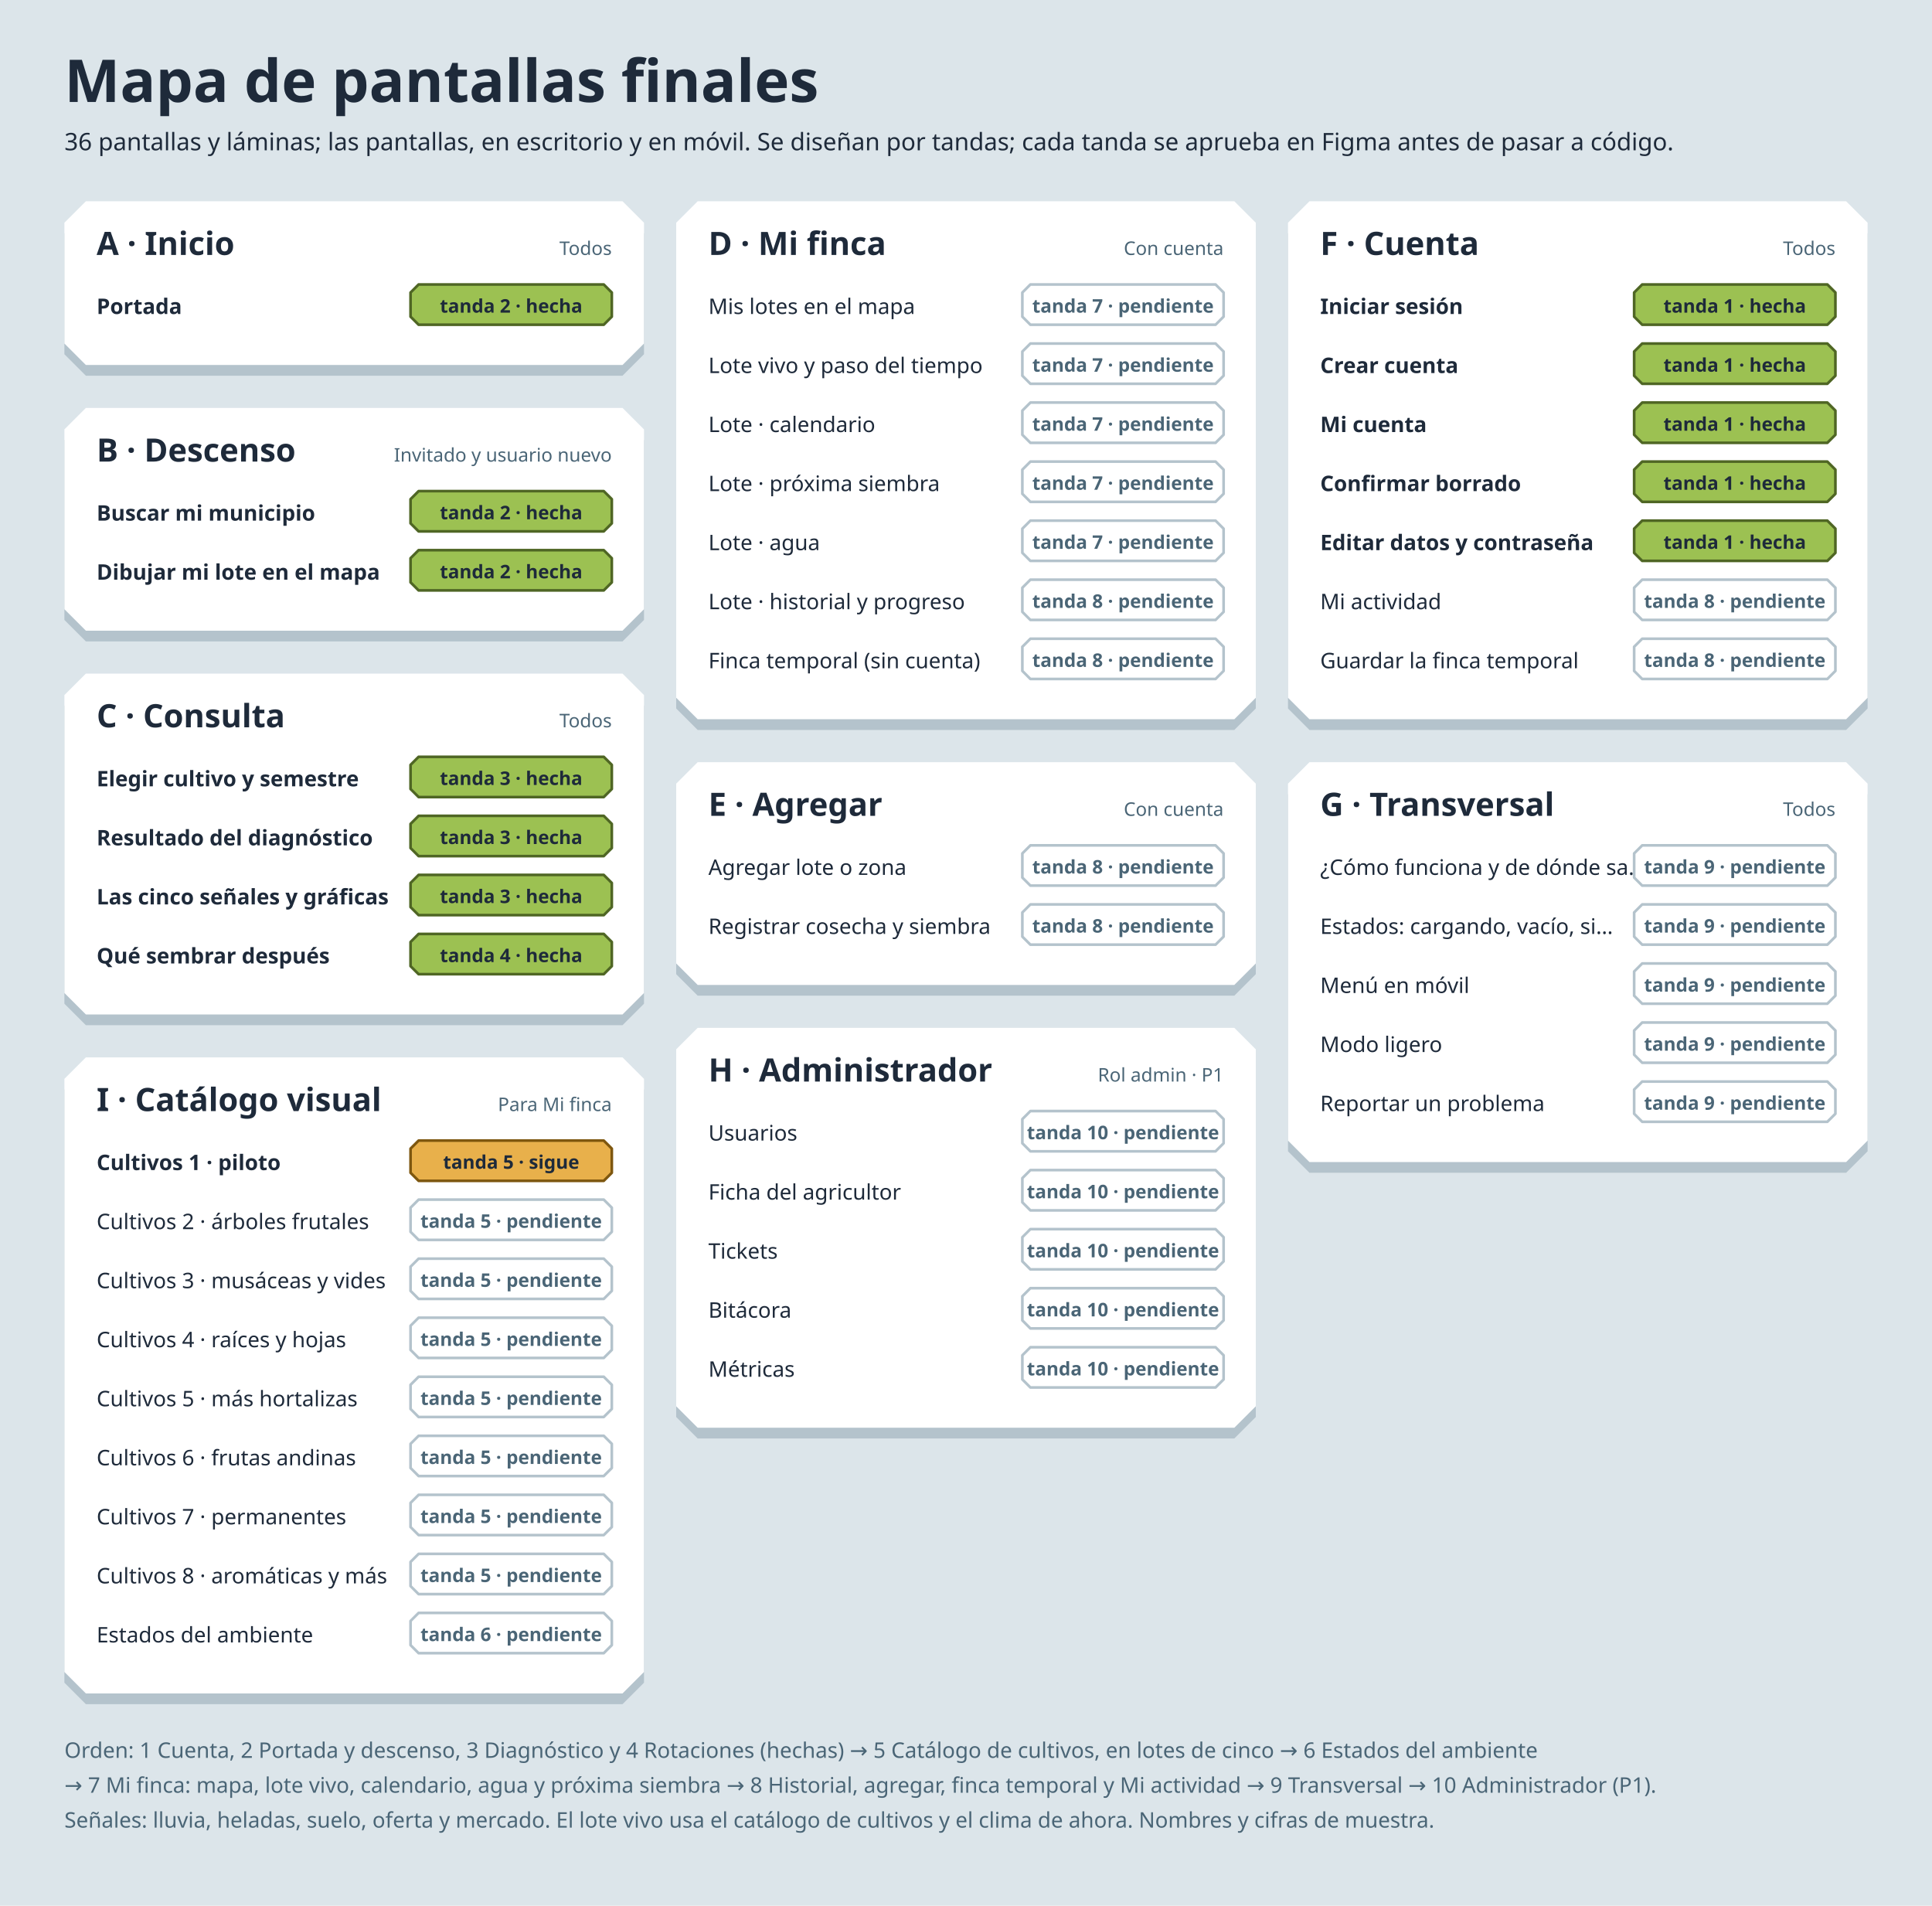
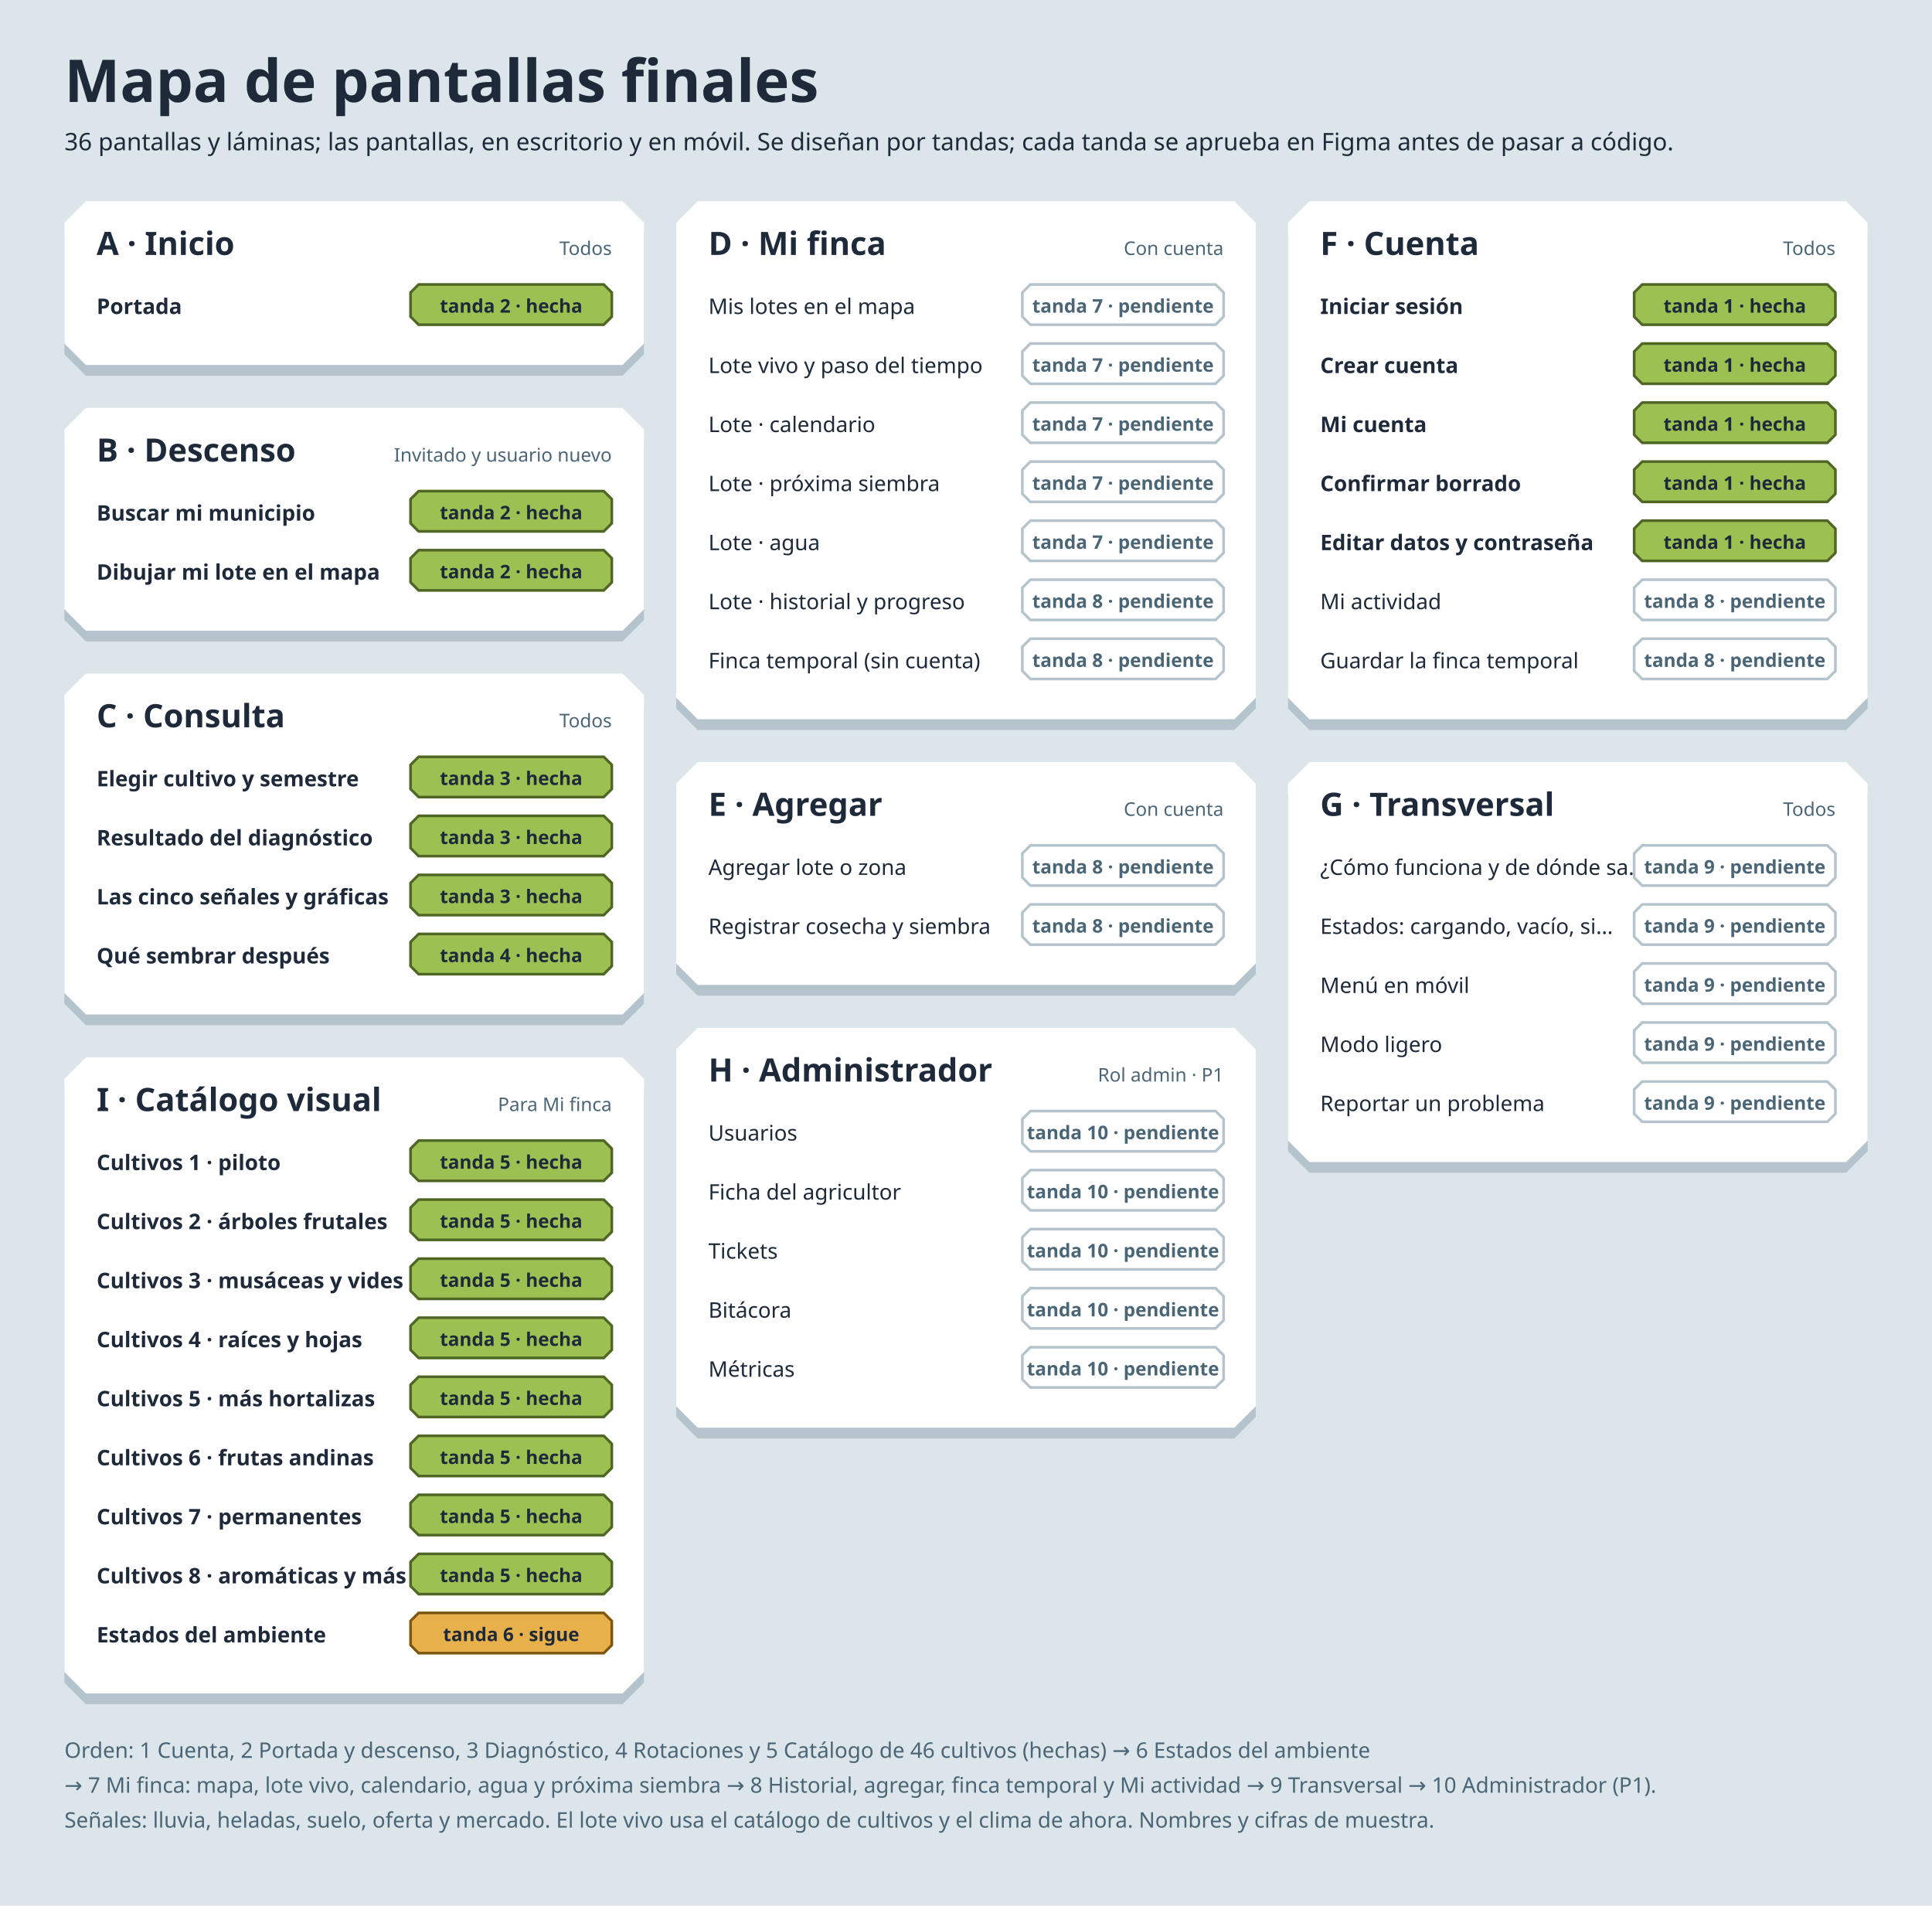
<svg xmlns="http://www.w3.org/2000/svg" width="1440" height="1420" viewBox="0 0 1440 1420">
  <rect width="1440" height="1420" fill="#DCE5EA" />
  <text x="48" y="76" font-family="Fredoka" font-weight="600" font-size="44" fill="#1E2A3A" text-anchor="start">Mapa de pantallas finales</text>
  <text x="48" y="112" font-family="Atkinson Hyperlegible" font-weight="400" font-size="18" fill="#1E2A3A" text-anchor="start">36 pantallas y láminas; las pantallas, en escritorio y en móvil. Se diseñan por tandas; cada tanda se aprueba en Figma antes de pasar a código.</text>
  <g id="inicio" transform="translate(48 150)">
    <polygon points="16,8 416,8 432,24 432,114 416,130 16,130 0,114 0,24" fill="#B4C3CC" />
    <polygon points="16,0 416,0 432,16 432,106 416,122 16,122 0,106 0,16" fill="#FFFFFF" />
    <text x="24" y="40" font-family="Fredoka" font-weight="600" font-size="24" fill="#1E2A3A" text-anchor="start">A · Inicio</text>
    <text x="408" y="40" font-family="Atkinson Hyperlegible" font-weight="400" font-size="14" fill="#4A6576" text-anchor="end">Todos</text>
    <text x="24" y="84" font-family="Atkinson Hyperlegible" font-weight="700" font-size="16" fill="#1E2A3A" text-anchor="start">Portada</text>
    <polygon points="264,62 402,62 408,68 408,86 402,92 264,92 258,86 258,68" fill="#9CC152" stroke="#4F6624" stroke-width="2" stroke-linejoin="round" />
    <text x="333" y="83" font-family="Atkinson Hyperlegible" font-weight="700" font-size="14" fill="#1E2A3A" text-anchor="middle">tanda 2 · hecha</text>
  </g>
  <g id="descenso" transform="translate(48 304)">
    <polygon points="16,8 416,8 432,24 432,158 416,174 16,174 0,158 0,24" fill="#B4C3CC" />
    <polygon points="16,0 416,0 432,16 432,150 416,166 16,166 0,150 0,16" fill="#FFFFFF" />
    <text x="24" y="40" font-family="Fredoka" font-weight="600" font-size="24" fill="#1E2A3A" text-anchor="start">B · Descenso</text>
    <text x="408" y="40" font-family="Atkinson Hyperlegible" font-weight="400" font-size="14" fill="#4A6576" text-anchor="end">Invitado y usuario nuevo</text>
    <text x="24" y="84" font-family="Atkinson Hyperlegible" font-weight="700" font-size="16" fill="#1E2A3A" text-anchor="start">Buscar mi municipio</text>
    <polygon points="264,62 402,62 408,68 408,86 402,92 264,92 258,86 258,68" fill="#9CC152" stroke="#4F6624" stroke-width="2" stroke-linejoin="round" />
    <text x="333" y="83" font-family="Atkinson Hyperlegible" font-weight="700" font-size="14" fill="#1E2A3A" text-anchor="middle">tanda 2 · hecha</text>
    <text x="24" y="128" font-family="Atkinson Hyperlegible" font-weight="700" font-size="16" fill="#1E2A3A" text-anchor="start">Dibujar mi lote en el mapa</text>
    <polygon points="264,106 402,106 408,112 408,130 402,136 264,136 258,130 258,112" fill="#9CC152" stroke="#4F6624" stroke-width="2" stroke-linejoin="round" />
    <text x="333" y="127" font-family="Atkinson Hyperlegible" font-weight="700" font-size="14" fill="#1E2A3A" text-anchor="middle">tanda 2 · hecha</text>
  </g>
  <g id="consulta" transform="translate(48 502)">
    <polygon points="16,8 416,8 432,24 432,246 416,262 16,262 0,246 0,24" fill="#B4C3CC" />
    <polygon points="16,0 416,0 432,16 432,238 416,254 16,254 0,238 0,16" fill="#FFFFFF" />
    <text x="24" y="40" font-family="Fredoka" font-weight="600" font-size="24" fill="#1E2A3A" text-anchor="start">C · Consulta</text>
    <text x="408" y="40" font-family="Atkinson Hyperlegible" font-weight="400" font-size="14" fill="#4A6576" text-anchor="end">Todos</text>
    <text x="24" y="84" font-family="Atkinson Hyperlegible" font-weight="700" font-size="16" fill="#1E2A3A" text-anchor="start">Elegir cultivo y semestre</text>
    <polygon points="264,62 402,62 408,68 408,86 402,92 264,92 258,86 258,68" fill="#9CC152" stroke="#4F6624" stroke-width="2" stroke-linejoin="round" />
    <text x="333" y="83" font-family="Atkinson Hyperlegible" font-weight="700" font-size="14" fill="#1E2A3A" text-anchor="middle">tanda 3 · hecha</text>
    <text x="24" y="128" font-family="Atkinson Hyperlegible" font-weight="700" font-size="16" fill="#1E2A3A" text-anchor="start">Resultado del diagnóstico</text>
    <polygon points="264,106 402,106 408,112 408,130 402,136 264,136 258,130 258,112" fill="#9CC152" stroke="#4F6624" stroke-width="2" stroke-linejoin="round" />
    <text x="333" y="127" font-family="Atkinson Hyperlegible" font-weight="700" font-size="14" fill="#1E2A3A" text-anchor="middle">tanda 3 · hecha</text>
    <text x="24" y="172" font-family="Atkinson Hyperlegible" font-weight="700" font-size="16" fill="#1E2A3A" text-anchor="start">Las cinco señales y gráficas</text>
    <polygon points="264,150 402,150 408,156 408,174 402,180 264,180 258,174 258,156" fill="#9CC152" stroke="#4F6624" stroke-width="2" stroke-linejoin="round" />
    <text x="333" y="171" font-family="Atkinson Hyperlegible" font-weight="700" font-size="14" fill="#1E2A3A" text-anchor="middle">tanda 3 · hecha</text>
    <text x="24" y="216" font-family="Atkinson Hyperlegible" font-weight="700" font-size="16" fill="#1E2A3A" text-anchor="start">Qué sembrar después</text>
    <polygon points="264,194 402,194 408,200 408,218 402,224 264,224 258,218 258,200" fill="#9CC152" stroke="#4F6624" stroke-width="2" stroke-linejoin="round" />
    <text x="333" y="215" font-family="Atkinson Hyperlegible" font-weight="700" font-size="14" fill="#1E2A3A" text-anchor="middle">tanda 4 · hecha</text>
  </g>
  <g id="catálogo-visual" transform="translate(48 788)">
    <polygon points="16,8 416,8 432,24 432,466 416,482 16,482 0,466 0,24" fill="#B4C3CC" />
    <polygon points="16,0 416,0 432,16 432,458 416,474 16,474 0,458 0,16" fill="#FFFFFF" />
    <text x="24" y="40" font-family="Fredoka" font-weight="600" font-size="24" fill="#1E2A3A" text-anchor="start">I · Catálogo visual</text>
    <text x="408" y="40" font-family="Atkinson Hyperlegible" font-weight="400" font-size="14" fill="#4A6576" text-anchor="end">Para Mi finca</text>
    <text x="24" y="84" font-family="Atkinson Hyperlegible" font-weight="700" font-size="16" fill="#1E2A3A" text-anchor="start">Cultivos 1 · piloto</text>
-     <polygon points="264,62 402,62 408,68 408,86 402,92 264,92 258,86 258,68" fill="#E8B04B" stroke="#7E570F" stroke-width="2" stroke-linejoin="round" />
-     <text x="333" y="83" font-family="Atkinson Hyperlegible" font-weight="700" font-size="14" fill="#1E2A3A" text-anchor="middle">tanda 5 · sigue</text>
-     <text x="24" y="128" font-family="Atkinson Hyperlegible" font-weight="400" font-size="16" fill="#1E2A3A" text-anchor="start">Cultivos 2 · árboles frutales</text>
-     <polygon points="264,106 402,106 408,112 408,130 402,136 264,136 258,130 258,112" fill="#FFFFFF" stroke="#B4C3CC" stroke-width="2" stroke-linejoin="round" />
-     <text x="333" y="127" font-family="Atkinson Hyperlegible" font-weight="700" font-size="14" fill="#4A6576" text-anchor="middle">tanda 5 · pendiente</text>
-     <text x="24" y="172" font-family="Atkinson Hyperlegible" font-weight="400" font-size="16" fill="#1E2A3A" text-anchor="start">Cultivos 3 · musáceas y vides</text>
-     <polygon points="264,150 402,150 408,156 408,174 402,180 264,180 258,174 258,156" fill="#FFFFFF" stroke="#B4C3CC" stroke-width="2" stroke-linejoin="round" />
-     <text x="333" y="171" font-family="Atkinson Hyperlegible" font-weight="700" font-size="14" fill="#4A6576" text-anchor="middle">tanda 5 · pendiente</text>
-     <text x="24" y="216" font-family="Atkinson Hyperlegible" font-weight="400" font-size="16" fill="#1E2A3A" text-anchor="start">Cultivos 4 · raíces y hojas</text>
-     <polygon points="264,194 402,194 408,200 408,218 402,224 264,224 258,218 258,200" fill="#FFFFFF" stroke="#B4C3CC" stroke-width="2" stroke-linejoin="round" />
-     <text x="333" y="215" font-family="Atkinson Hyperlegible" font-weight="700" font-size="14" fill="#4A6576" text-anchor="middle">tanda 5 · pendiente</text>
-     <text x="24" y="260" font-family="Atkinson Hyperlegible" font-weight="400" font-size="16" fill="#1E2A3A" text-anchor="start">Cultivos 5 · más hortalizas</text>
-     <polygon points="264,238 402,238 408,244 408,262 402,268 264,268 258,262 258,244" fill="#FFFFFF" stroke="#B4C3CC" stroke-width="2" stroke-linejoin="round" />
-     <text x="333" y="259" font-family="Atkinson Hyperlegible" font-weight="700" font-size="14" fill="#4A6576" text-anchor="middle">tanda 5 · pendiente</text>
-     <text x="24" y="304" font-family="Atkinson Hyperlegible" font-weight="400" font-size="16" fill="#1E2A3A" text-anchor="start">Cultivos 6 · frutas andinas</text>
-     <polygon points="264,282 402,282 408,288 408,306 402,312 264,312 258,306 258,288" fill="#FFFFFF" stroke="#B4C3CC" stroke-width="2" stroke-linejoin="round" />
-     <text x="333" y="303" font-family="Atkinson Hyperlegible" font-weight="700" font-size="14" fill="#4A6576" text-anchor="middle">tanda 5 · pendiente</text>
-     <text x="24" y="348" font-family="Atkinson Hyperlegible" font-weight="400" font-size="16" fill="#1E2A3A" text-anchor="start">Cultivos 7 · permanentes</text>
-     <polygon points="264,326 402,326 408,332 408,350 402,356 264,356 258,350 258,332" fill="#FFFFFF" stroke="#B4C3CC" stroke-width="2" stroke-linejoin="round" />
-     <text x="333" y="347" font-family="Atkinson Hyperlegible" font-weight="700" font-size="14" fill="#4A6576" text-anchor="middle">tanda 5 · pendiente</text>
-     <text x="24" y="392" font-family="Atkinson Hyperlegible" font-weight="400" font-size="16" fill="#1E2A3A" text-anchor="start">Cultivos 8 · aromáticas y más</text>
-     <polygon points="264,370 402,370 408,376 408,394 402,400 264,400 258,394 258,376" fill="#FFFFFF" stroke="#B4C3CC" stroke-width="2" stroke-linejoin="round" />
-     <text x="333" y="391" font-family="Atkinson Hyperlegible" font-weight="700" font-size="14" fill="#4A6576" text-anchor="middle">tanda 5 · pendiente</text>
-     <text x="24" y="436" font-family="Atkinson Hyperlegible" font-weight="400" font-size="16" fill="#1E2A3A" text-anchor="start">Estados del ambiente</text>
-     <polygon points="264,414 402,414 408,420 408,438 402,444 264,444 258,438 258,420" fill="#FFFFFF" stroke="#B4C3CC" stroke-width="2" stroke-linejoin="round" />
-     <text x="333" y="435" font-family="Atkinson Hyperlegible" font-weight="700" font-size="14" fill="#4A6576" text-anchor="middle">tanda 6 · pendiente</text>
+     <polygon points="264,62 402,62 408,68 408,86 402,92 264,92 258,86 258,68" fill="#9CC152" stroke="#4F6624" stroke-width="2" stroke-linejoin="round" />
+     <text x="333" y="83" font-family="Atkinson Hyperlegible" font-weight="700" font-size="14" fill="#1E2A3A" text-anchor="middle">tanda 5 · hecha</text>
+     <text x="24" y="128" font-family="Atkinson Hyperlegible" font-weight="700" font-size="16" fill="#1E2A3A" text-anchor="start">Cultivos 2 · árboles frutales</text>
+     <polygon points="264,106 402,106 408,112 408,130 402,136 264,136 258,130 258,112" fill="#9CC152" stroke="#4F6624" stroke-width="2" stroke-linejoin="round" />
+     <text x="333" y="127" font-family="Atkinson Hyperlegible" font-weight="700" font-size="14" fill="#1E2A3A" text-anchor="middle">tanda 5 · hecha</text>
+     <text x="24" y="172" font-family="Atkinson Hyperlegible" font-weight="700" font-size="16" fill="#1E2A3A" text-anchor="start">Cultivos 3 · musáceas y vides</text>
+     <polygon points="264,150 402,150 408,156 408,174 402,180 264,180 258,174 258,156" fill="#9CC152" stroke="#4F6624" stroke-width="2" stroke-linejoin="round" />
+     <text x="333" y="171" font-family="Atkinson Hyperlegible" font-weight="700" font-size="14" fill="#1E2A3A" text-anchor="middle">tanda 5 · hecha</text>
+     <text x="24" y="216" font-family="Atkinson Hyperlegible" font-weight="700" font-size="16" fill="#1E2A3A" text-anchor="start">Cultivos 4 · raíces y hojas</text>
+     <polygon points="264,194 402,194 408,200 408,218 402,224 264,224 258,218 258,200" fill="#9CC152" stroke="#4F6624" stroke-width="2" stroke-linejoin="round" />
+     <text x="333" y="215" font-family="Atkinson Hyperlegible" font-weight="700" font-size="14" fill="#1E2A3A" text-anchor="middle">tanda 5 · hecha</text>
+     <text x="24" y="260" font-family="Atkinson Hyperlegible" font-weight="700" font-size="16" fill="#1E2A3A" text-anchor="start">Cultivos 5 · más hortalizas</text>
+     <polygon points="264,238 402,238 408,244 408,262 402,268 264,268 258,262 258,244" fill="#9CC152" stroke="#4F6624" stroke-width="2" stroke-linejoin="round" />
+     <text x="333" y="259" font-family="Atkinson Hyperlegible" font-weight="700" font-size="14" fill="#1E2A3A" text-anchor="middle">tanda 5 · hecha</text>
+     <text x="24" y="304" font-family="Atkinson Hyperlegible" font-weight="700" font-size="16" fill="#1E2A3A" text-anchor="start">Cultivos 6 · frutas andinas</text>
+     <polygon points="264,282 402,282 408,288 408,306 402,312 264,312 258,306 258,288" fill="#9CC152" stroke="#4F6624" stroke-width="2" stroke-linejoin="round" />
+     <text x="333" y="303" font-family="Atkinson Hyperlegible" font-weight="700" font-size="14" fill="#1E2A3A" text-anchor="middle">tanda 5 · hecha</text>
+     <text x="24" y="348" font-family="Atkinson Hyperlegible" font-weight="700" font-size="16" fill="#1E2A3A" text-anchor="start">Cultivos 7 · permanentes</text>
+     <polygon points="264,326 402,326 408,332 408,350 402,356 264,356 258,350 258,332" fill="#9CC152" stroke="#4F6624" stroke-width="2" stroke-linejoin="round" />
+     <text x="333" y="347" font-family="Atkinson Hyperlegible" font-weight="700" font-size="14" fill="#1E2A3A" text-anchor="middle">tanda 5 · hecha</text>
+     <text x="24" y="392" font-family="Atkinson Hyperlegible" font-weight="700" font-size="16" fill="#1E2A3A" text-anchor="start">Cultivos 8 · aromáticas y más</text>
+     <polygon points="264,370 402,370 408,376 408,394 402,400 264,400 258,394 258,376" fill="#9CC152" stroke="#4F6624" stroke-width="2" stroke-linejoin="round" />
+     <text x="333" y="391" font-family="Atkinson Hyperlegible" font-weight="700" font-size="14" fill="#1E2A3A" text-anchor="middle">tanda 5 · hecha</text>
+     <text x="24" y="436" font-family="Atkinson Hyperlegible" font-weight="700" font-size="16" fill="#1E2A3A" text-anchor="start">Estados del ambiente</text>
+     <polygon points="264,414 402,414 408,420 408,438 402,444 264,444 258,438 258,420" fill="#E8B04B" stroke="#7E570F" stroke-width="2" stroke-linejoin="round" />
+     <text x="333" y="435" font-family="Atkinson Hyperlegible" font-weight="700" font-size="14" fill="#1E2A3A" text-anchor="middle">tanda 6 · sigue</text>
  </g>
  <g id="mi-finca" transform="translate(504 150)">
    <polygon points="16,8 416,8 432,24 432,378 416,394 16,394 0,378 0,24" fill="#B4C3CC" />
    <polygon points="16,0 416,0 432,16 432,370 416,386 16,386 0,370 0,16" fill="#FFFFFF" />
    <text x="24" y="40" font-family="Fredoka" font-weight="600" font-size="24" fill="#1E2A3A" text-anchor="start">D · Mi finca</text>
    <text x="408" y="40" font-family="Atkinson Hyperlegible" font-weight="400" font-size="14" fill="#4A6576" text-anchor="end">Con cuenta</text>
    <text x="24" y="84" font-family="Atkinson Hyperlegible" font-weight="400" font-size="16" fill="#1E2A3A" text-anchor="start">Mis lotes en el mapa</text>
    <polygon points="264,62 402,62 408,68 408,86 402,92 264,92 258,86 258,68" fill="#FFFFFF" stroke="#B4C3CC" stroke-width="2" stroke-linejoin="round" />
    <text x="333" y="83" font-family="Atkinson Hyperlegible" font-weight="700" font-size="14" fill="#4A6576" text-anchor="middle">tanda 7 · pendiente</text>
    <text x="24" y="128" font-family="Atkinson Hyperlegible" font-weight="400" font-size="16" fill="#1E2A3A" text-anchor="start">Lote vivo y paso del tiempo</text>
    <polygon points="264,106 402,106 408,112 408,130 402,136 264,136 258,130 258,112" fill="#FFFFFF" stroke="#B4C3CC" stroke-width="2" stroke-linejoin="round" />
    <text x="333" y="127" font-family="Atkinson Hyperlegible" font-weight="700" font-size="14" fill="#4A6576" text-anchor="middle">tanda 7 · pendiente</text>
    <text x="24" y="172" font-family="Atkinson Hyperlegible" font-weight="400" font-size="16" fill="#1E2A3A" text-anchor="start">Lote · calendario</text>
    <polygon points="264,150 402,150 408,156 408,174 402,180 264,180 258,174 258,156" fill="#FFFFFF" stroke="#B4C3CC" stroke-width="2" stroke-linejoin="round" />
    <text x="333" y="171" font-family="Atkinson Hyperlegible" font-weight="700" font-size="14" fill="#4A6576" text-anchor="middle">tanda 7 · pendiente</text>
    <text x="24" y="216" font-family="Atkinson Hyperlegible" font-weight="400" font-size="16" fill="#1E2A3A" text-anchor="start">Lote · próxima siembra</text>
    <polygon points="264,194 402,194 408,200 408,218 402,224 264,224 258,218 258,200" fill="#FFFFFF" stroke="#B4C3CC" stroke-width="2" stroke-linejoin="round" />
    <text x="333" y="215" font-family="Atkinson Hyperlegible" font-weight="700" font-size="14" fill="#4A6576" text-anchor="middle">tanda 7 · pendiente</text>
    <text x="24" y="260" font-family="Atkinson Hyperlegible" font-weight="400" font-size="16" fill="#1E2A3A" text-anchor="start">Lote · agua</text>
    <polygon points="264,238 402,238 408,244 408,262 402,268 264,268 258,262 258,244" fill="#FFFFFF" stroke="#B4C3CC" stroke-width="2" stroke-linejoin="round" />
    <text x="333" y="259" font-family="Atkinson Hyperlegible" font-weight="700" font-size="14" fill="#4A6576" text-anchor="middle">tanda 7 · pendiente</text>
    <text x="24" y="304" font-family="Atkinson Hyperlegible" font-weight="400" font-size="16" fill="#1E2A3A" text-anchor="start">Lote · historial y progreso</text>
    <polygon points="264,282 402,282 408,288 408,306 402,312 264,312 258,306 258,288" fill="#FFFFFF" stroke="#B4C3CC" stroke-width="2" stroke-linejoin="round" />
    <text x="333" y="303" font-family="Atkinson Hyperlegible" font-weight="700" font-size="14" fill="#4A6576" text-anchor="middle">tanda 8 · pendiente</text>
    <text x="24" y="348" font-family="Atkinson Hyperlegible" font-weight="400" font-size="16" fill="#1E2A3A" text-anchor="start">Finca temporal (sin cuenta)</text>
    <polygon points="264,326 402,326 408,332 408,350 402,356 264,356 258,350 258,332" fill="#FFFFFF" stroke="#B4C3CC" stroke-width="2" stroke-linejoin="round" />
    <text x="333" y="347" font-family="Atkinson Hyperlegible" font-weight="700" font-size="14" fill="#4A6576" text-anchor="middle">tanda 8 · pendiente</text>
  </g>
  <g id="agregar" transform="translate(504 568)">
    <polygon points="16,8 416,8 432,24 432,158 416,174 16,174 0,158 0,24" fill="#B4C3CC" />
    <polygon points="16,0 416,0 432,16 432,150 416,166 16,166 0,150 0,16" fill="#FFFFFF" />
    <text x="24" y="40" font-family="Fredoka" font-weight="600" font-size="24" fill="#1E2A3A" text-anchor="start">E · Agregar</text>
    <text x="408" y="40" font-family="Atkinson Hyperlegible" font-weight="400" font-size="14" fill="#4A6576" text-anchor="end">Con cuenta</text>
    <text x="24" y="84" font-family="Atkinson Hyperlegible" font-weight="400" font-size="16" fill="#1E2A3A" text-anchor="start">Agregar lote o zona</text>
    <polygon points="264,62 402,62 408,68 408,86 402,92 264,92 258,86 258,68" fill="#FFFFFF" stroke="#B4C3CC" stroke-width="2" stroke-linejoin="round" />
    <text x="333" y="83" font-family="Atkinson Hyperlegible" font-weight="700" font-size="14" fill="#4A6576" text-anchor="middle">tanda 8 · pendiente</text>
    <text x="24" y="128" font-family="Atkinson Hyperlegible" font-weight="400" font-size="16" fill="#1E2A3A" text-anchor="start">Registrar cosecha y siembra</text>
    <polygon points="264,106 402,106 408,112 408,130 402,136 264,136 258,130 258,112" fill="#FFFFFF" stroke="#B4C3CC" stroke-width="2" stroke-linejoin="round" />
    <text x="333" y="127" font-family="Atkinson Hyperlegible" font-weight="700" font-size="14" fill="#4A6576" text-anchor="middle">tanda 8 · pendiente</text>
  </g>
  <g id="administrador" transform="translate(504 766)">
    <polygon points="16,8 416,8 432,24 432,290 416,306 16,306 0,290 0,24" fill="#B4C3CC" />
    <polygon points="16,0 416,0 432,16 432,282 416,298 16,298 0,282 0,16" fill="#FFFFFF" />
    <text x="24" y="40" font-family="Fredoka" font-weight="600" font-size="24" fill="#1E2A3A" text-anchor="start">H · Administrador</text>
    <text x="408" y="40" font-family="Atkinson Hyperlegible" font-weight="400" font-size="14" fill="#4A6576" text-anchor="end">Rol admin · P1</text>
    <text x="24" y="84" font-family="Atkinson Hyperlegible" font-weight="400" font-size="16" fill="#1E2A3A" text-anchor="start">Usuarios</text>
    <polygon points="264,62 402,62 408,68 408,86 402,92 264,92 258,86 258,68" fill="#FFFFFF" stroke="#B4C3CC" stroke-width="2" stroke-linejoin="round" />
    <text x="333" y="83" font-family="Atkinson Hyperlegible" font-weight="700" font-size="14" fill="#4A6576" text-anchor="middle">tanda 10 · pendiente</text>
    <text x="24" y="128" font-family="Atkinson Hyperlegible" font-weight="400" font-size="16" fill="#1E2A3A" text-anchor="start">Ficha del agricultor</text>
    <polygon points="264,106 402,106 408,112 408,130 402,136 264,136 258,130 258,112" fill="#FFFFFF" stroke="#B4C3CC" stroke-width="2" stroke-linejoin="round" />
    <text x="333" y="127" font-family="Atkinson Hyperlegible" font-weight="700" font-size="14" fill="#4A6576" text-anchor="middle">tanda 10 · pendiente</text>
    <text x="24" y="172" font-family="Atkinson Hyperlegible" font-weight="400" font-size="16" fill="#1E2A3A" text-anchor="start">Tickets</text>
    <polygon points="264,150 402,150 408,156 408,174 402,180 264,180 258,174 258,156" fill="#FFFFFF" stroke="#B4C3CC" stroke-width="2" stroke-linejoin="round" />
    <text x="333" y="171" font-family="Atkinson Hyperlegible" font-weight="700" font-size="14" fill="#4A6576" text-anchor="middle">tanda 10 · pendiente</text>
    <text x="24" y="216" font-family="Atkinson Hyperlegible" font-weight="400" font-size="16" fill="#1E2A3A" text-anchor="start">Bitácora</text>
    <polygon points="264,194 402,194 408,200 408,218 402,224 264,224 258,218 258,200" fill="#FFFFFF" stroke="#B4C3CC" stroke-width="2" stroke-linejoin="round" />
    <text x="333" y="215" font-family="Atkinson Hyperlegible" font-weight="700" font-size="14" fill="#4A6576" text-anchor="middle">tanda 10 · pendiente</text>
    <text x="24" y="260" font-family="Atkinson Hyperlegible" font-weight="400" font-size="16" fill="#1E2A3A" text-anchor="start">Métricas</text>
    <polygon points="264,238 402,238 408,244 408,262 402,268 264,268 258,262 258,244" fill="#FFFFFF" stroke="#B4C3CC" stroke-width="2" stroke-linejoin="round" />
    <text x="333" y="259" font-family="Atkinson Hyperlegible" font-weight="700" font-size="14" fill="#4A6576" text-anchor="middle">tanda 10 · pendiente</text>
  </g>
  <g id="cuenta" transform="translate(960 150)">
    <polygon points="16,8 416,8 432,24 432,378 416,394 16,394 0,378 0,24" fill="#B4C3CC" />
    <polygon points="16,0 416,0 432,16 432,370 416,386 16,386 0,370 0,16" fill="#FFFFFF" />
    <text x="24" y="40" font-family="Fredoka" font-weight="600" font-size="24" fill="#1E2A3A" text-anchor="start">F · Cuenta</text>
    <text x="408" y="40" font-family="Atkinson Hyperlegible" font-weight="400" font-size="14" fill="#4A6576" text-anchor="end">Todos</text>
    <text x="24" y="84" font-family="Atkinson Hyperlegible" font-weight="700" font-size="16" fill="#1E2A3A" text-anchor="start">Iniciar sesión</text>
    <polygon points="264,62 402,62 408,68 408,86 402,92 264,92 258,86 258,68" fill="#9CC152" stroke="#4F6624" stroke-width="2" stroke-linejoin="round" />
    <text x="333" y="83" font-family="Atkinson Hyperlegible" font-weight="700" font-size="14" fill="#1E2A3A" text-anchor="middle">tanda 1 · hecha</text>
    <text x="24" y="128" font-family="Atkinson Hyperlegible" font-weight="700" font-size="16" fill="#1E2A3A" text-anchor="start">Crear cuenta</text>
    <polygon points="264,106 402,106 408,112 408,130 402,136 264,136 258,130 258,112" fill="#9CC152" stroke="#4F6624" stroke-width="2" stroke-linejoin="round" />
    <text x="333" y="127" font-family="Atkinson Hyperlegible" font-weight="700" font-size="14" fill="#1E2A3A" text-anchor="middle">tanda 1 · hecha</text>
    <text x="24" y="172" font-family="Atkinson Hyperlegible" font-weight="700" font-size="16" fill="#1E2A3A" text-anchor="start">Mi cuenta</text>
    <polygon points="264,150 402,150 408,156 408,174 402,180 264,180 258,174 258,156" fill="#9CC152" stroke="#4F6624" stroke-width="2" stroke-linejoin="round" />
    <text x="333" y="171" font-family="Atkinson Hyperlegible" font-weight="700" font-size="14" fill="#1E2A3A" text-anchor="middle">tanda 1 · hecha</text>
    <text x="24" y="216" font-family="Atkinson Hyperlegible" font-weight="700" font-size="16" fill="#1E2A3A" text-anchor="start">Confirmar borrado</text>
    <polygon points="264,194 402,194 408,200 408,218 402,224 264,224 258,218 258,200" fill="#9CC152" stroke="#4F6624" stroke-width="2" stroke-linejoin="round" />
    <text x="333" y="215" font-family="Atkinson Hyperlegible" font-weight="700" font-size="14" fill="#1E2A3A" text-anchor="middle">tanda 1 · hecha</text>
    <text x="24" y="260" font-family="Atkinson Hyperlegible" font-weight="700" font-size="16" fill="#1E2A3A" text-anchor="start">Editar datos y contraseña</text>
    <polygon points="264,238 402,238 408,244 408,262 402,268 264,268 258,262 258,244" fill="#9CC152" stroke="#4F6624" stroke-width="2" stroke-linejoin="round" />
    <text x="333" y="259" font-family="Atkinson Hyperlegible" font-weight="700" font-size="14" fill="#1E2A3A" text-anchor="middle">tanda 1 · hecha</text>
    <text x="24" y="304" font-family="Atkinson Hyperlegible" font-weight="400" font-size="16" fill="#1E2A3A" text-anchor="start">Mi actividad</text>
    <polygon points="264,282 402,282 408,288 408,306 402,312 264,312 258,306 258,288" fill="#FFFFFF" stroke="#B4C3CC" stroke-width="2" stroke-linejoin="round" />
    <text x="333" y="303" font-family="Atkinson Hyperlegible" font-weight="700" font-size="14" fill="#4A6576" text-anchor="middle">tanda 8 · pendiente</text>
    <text x="24" y="348" font-family="Atkinson Hyperlegible" font-weight="400" font-size="16" fill="#1E2A3A" text-anchor="start">Guardar la finca temporal</text>
    <polygon points="264,326 402,326 408,332 408,350 402,356 264,356 258,350 258,332" fill="#FFFFFF" stroke="#B4C3CC" stroke-width="2" stroke-linejoin="round" />
    <text x="333" y="347" font-family="Atkinson Hyperlegible" font-weight="700" font-size="14" fill="#4A6576" text-anchor="middle">tanda 8 · pendiente</text>
  </g>
  <g id="transversal" transform="translate(960 568)">
    <polygon points="16,8 416,8 432,24 432,290 416,306 16,306 0,290 0,24" fill="#B4C3CC" />
    <polygon points="16,0 416,0 432,16 432,282 416,298 16,298 0,282 0,16" fill="#FFFFFF" />
    <text x="24" y="40" font-family="Fredoka" font-weight="600" font-size="24" fill="#1E2A3A" text-anchor="start">G · Transversal</text>
    <text x="408" y="40" font-family="Atkinson Hyperlegible" font-weight="400" font-size="14" fill="#4A6576" text-anchor="end">Todos</text>
    <text x="24" y="84" font-family="Atkinson Hyperlegible" font-weight="400" font-size="16" fill="#1E2A3A" text-anchor="start">¿Cómo funciona y de dónde sa…</text>
    <polygon points="264,62 402,62 408,68 408,86 402,92 264,92 258,86 258,68" fill="#FFFFFF" stroke="#B4C3CC" stroke-width="2" stroke-linejoin="round" />
    <text x="333" y="83" font-family="Atkinson Hyperlegible" font-weight="700" font-size="14" fill="#4A6576" text-anchor="middle">tanda 9 · pendiente</text>
    <text x="24" y="128" font-family="Atkinson Hyperlegible" font-weight="400" font-size="16" fill="#1E2A3A" text-anchor="start">Estados: cargando, vacío, si…</text>
    <polygon points="264,106 402,106 408,112 408,130 402,136 264,136 258,130 258,112" fill="#FFFFFF" stroke="#B4C3CC" stroke-width="2" stroke-linejoin="round" />
    <text x="333" y="127" font-family="Atkinson Hyperlegible" font-weight="700" font-size="14" fill="#4A6576" text-anchor="middle">tanda 9 · pendiente</text>
    <text x="24" y="172" font-family="Atkinson Hyperlegible" font-weight="400" font-size="16" fill="#1E2A3A" text-anchor="start">Menú en móvil</text>
    <polygon points="264,150 402,150 408,156 408,174 402,180 264,180 258,174 258,156" fill="#FFFFFF" stroke="#B4C3CC" stroke-width="2" stroke-linejoin="round" />
    <text x="333" y="171" font-family="Atkinson Hyperlegible" font-weight="700" font-size="14" fill="#4A6576" text-anchor="middle">tanda 9 · pendiente</text>
    <text x="24" y="216" font-family="Atkinson Hyperlegible" font-weight="400" font-size="16" fill="#1E2A3A" text-anchor="start">Modo ligero</text>
    <polygon points="264,194 402,194 408,200 408,218 402,224 264,224 258,218 258,200" fill="#FFFFFF" stroke="#B4C3CC" stroke-width="2" stroke-linejoin="round" />
    <text x="333" y="215" font-family="Atkinson Hyperlegible" font-weight="700" font-size="14" fill="#4A6576" text-anchor="middle">tanda 9 · pendiente</text>
    <text x="24" y="260" font-family="Atkinson Hyperlegible" font-weight="400" font-size="16" fill="#1E2A3A" text-anchor="start">Reportar un problema</text>
    <polygon points="264,238 402,238 408,244 408,262 402,268 264,268 258,262 258,244" fill="#FFFFFF" stroke="#B4C3CC" stroke-width="2" stroke-linejoin="round" />
    <text x="333" y="259" font-family="Atkinson Hyperlegible" font-weight="700" font-size="14" fill="#4A6576" text-anchor="middle">tanda 9 · pendiente</text>
  </g>
-   <text x="48" y="1310" font-family="Atkinson Hyperlegible" font-weight="400" font-size="16" fill="#4A6576" text-anchor="start">Orden: 1 Cuenta, 2 Portada y descenso, 3 Diagnóstico y 4 Rotaciones (hechas) → 5 Catálogo de cultivos, en lotes de cinco → 6 Estados del ambiente</text>
+   <text x="48" y="1310" font-family="Atkinson Hyperlegible" font-weight="400" font-size="16" fill="#4A6576" text-anchor="start">Orden: 1 Cuenta, 2 Portada y descenso, 3 Diagnóstico, 4 Rotaciones y 5 Catálogo de 46 cultivos (hechas) → 6 Estados del ambiente</text>
  <text x="48" y="1336" font-family="Atkinson Hyperlegible" font-weight="400" font-size="16" fill="#4A6576" text-anchor="start">→ 7 Mi finca: mapa, lote vivo, calendario, agua y próxima siembra → 8 Historial, agregar, finca temporal y Mi actividad → 9 Transversal → 10 Administrador (P1).</text>
  <text x="48" y="1362" font-family="Atkinson Hyperlegible" font-weight="400" font-size="16" fill="#4A6576" text-anchor="start">Señales: lluvia, heladas, suelo, oferta y mercado. El lote vivo usa el catálogo de cultivos y el clima de ahora. Nombres y cifras de muestra.</text>
</svg>
